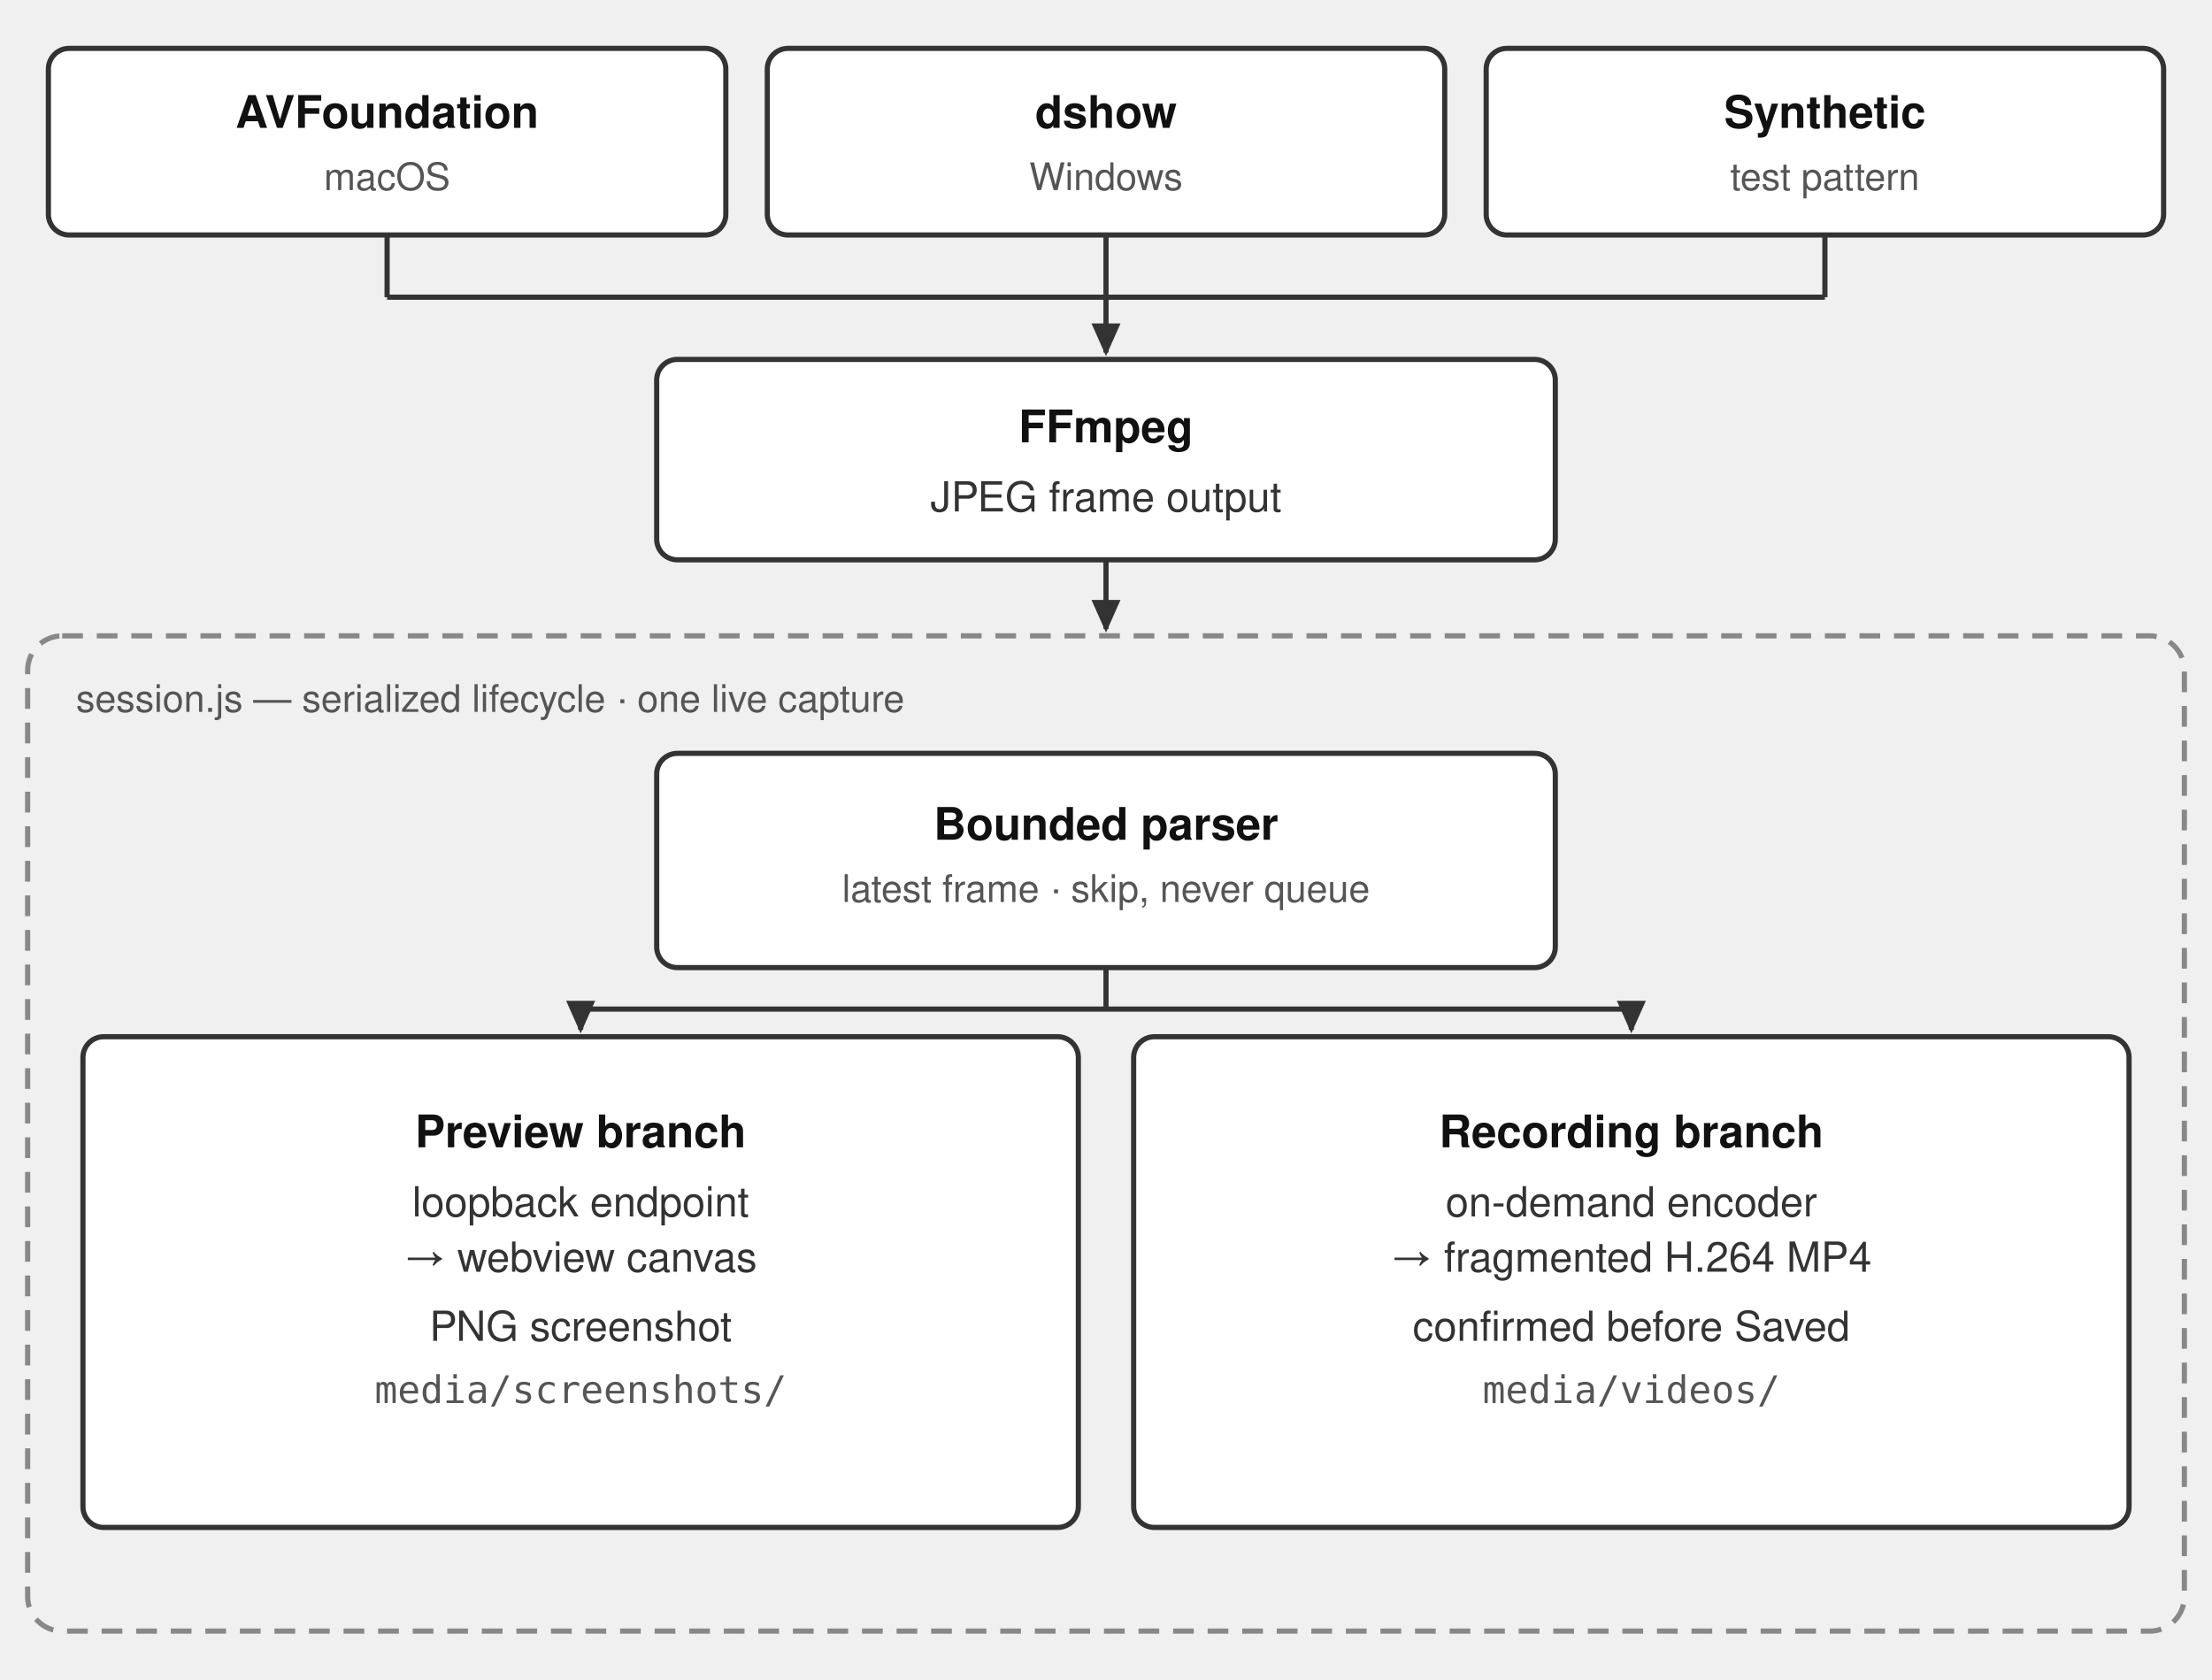
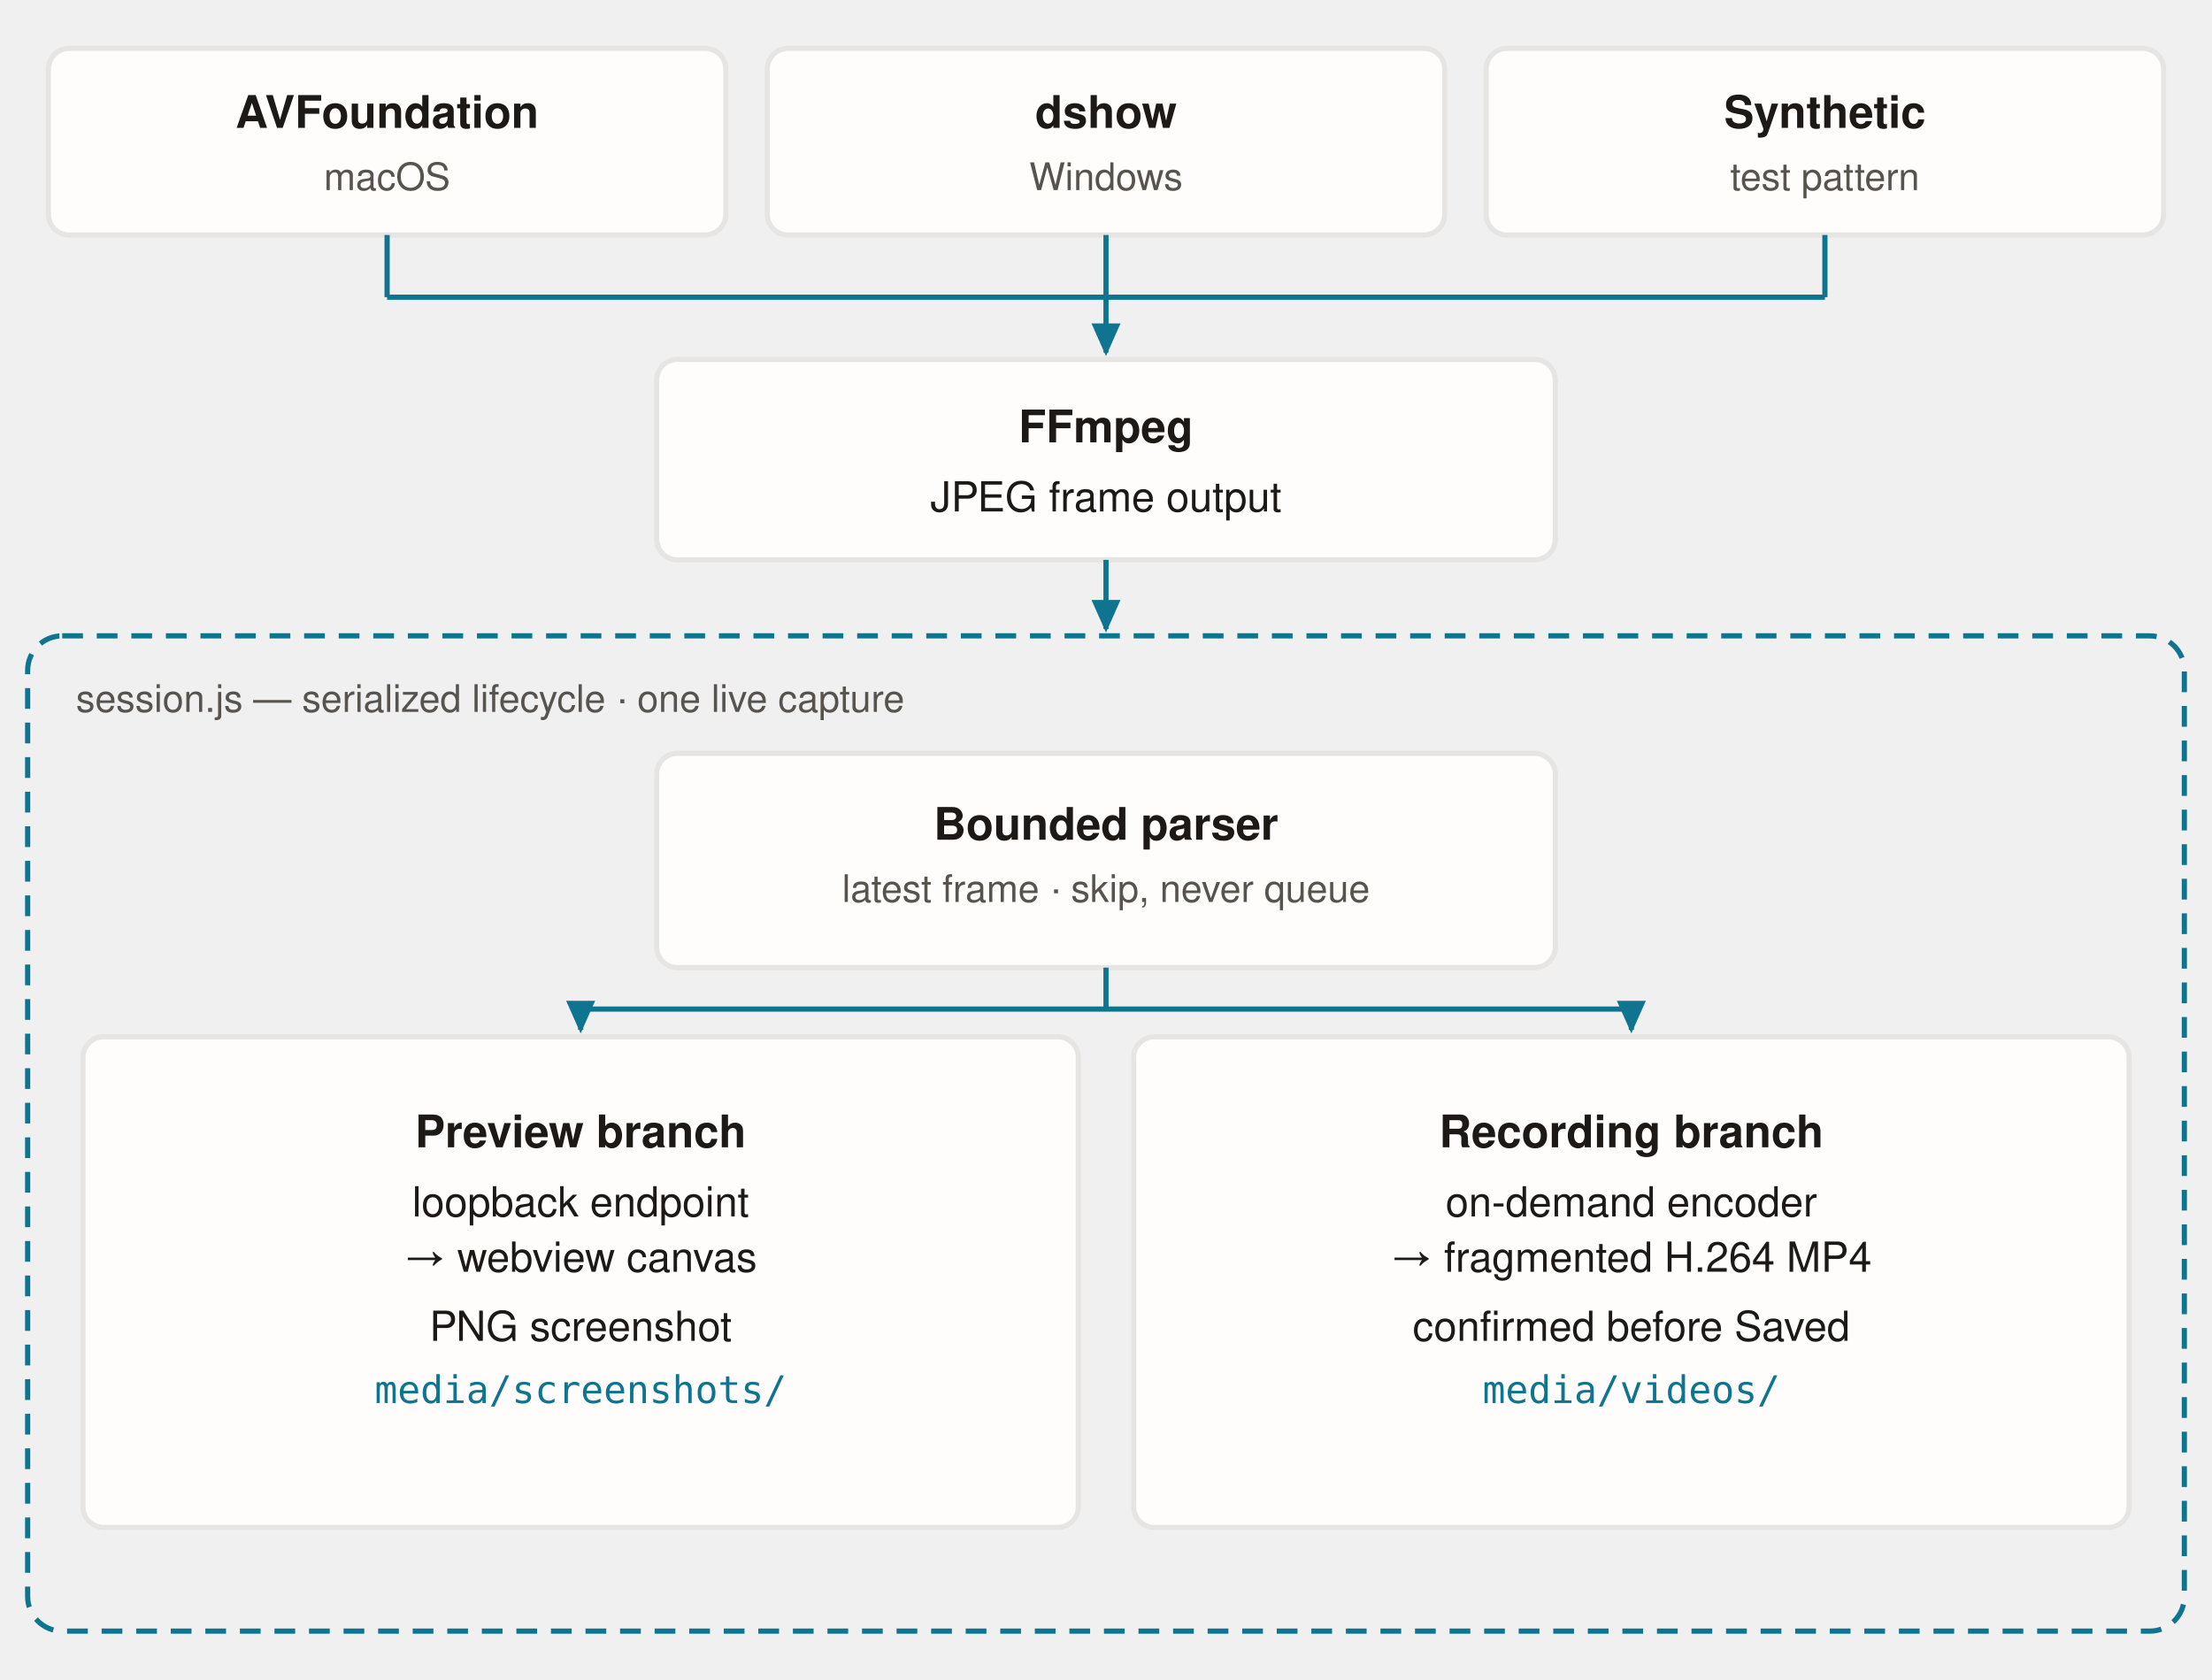
<svg xmlns="http://www.w3.org/2000/svg" viewBox="0 0 640 486" role="img" aria-label="FramePort capture pipeline: sources converge on FFmpeg; the bounded parser fans out to preview and recording branches">
  <defs>
    <marker id="arrow" viewBox="0 0 10 10" refX="8" refY="5" markerWidth="7" markerHeight="7" orient="auto-start-reverse">
-       <path d="M 0 1 L 9 5 L 0 9 z" fill="#333" />
+       <path d="M 0 1 L 9 5 L 0 9 z" fill="#0e7490" />
    </marker>
  </defs>
  <style>
    text { font-family: "Helvetica Neue", Helvetica, Arial, sans-serif; }
-     .box { fill: #ffffff; stroke: #333333; stroke-width: 1.5; }
-     .session { fill: none; stroke: #888888; stroke-width: 1.5; stroke-dasharray: 6 4; }
-     .title { font-size: 13px; font-weight: bold; fill: #111111; }
-     .line { font-size: 12px; fill: #333333; }
-     .sub { font-size: 11px; fill: #555555; }
-     .mono { font-size: 11px; font-family: Menlo, Consolas, monospace; fill: #555555; }
-     .edge { stroke: #333333; stroke-width: 1.5; }
+     .box { fill: #fffdfb; stroke: #e7e5e4; stroke-width: 1.5; }
+     .session { fill: none; stroke: #0e7490; stroke-width: 1.5; stroke-dasharray: 6 4; }
+     .title { font-size: 13px; font-weight: bold; fill: #1c1917; }
+     .line { font-size: 12px; fill: #1c1917; }
+     .sub { font-size: 11px; fill: #57534e; }
+     .mono { font-size: 11px; font-family: Menlo, Consolas, monospace; fill: #0e7490; }
+     .edge { stroke: #0e7490; stroke-width: 1.5; }
  </style>
  <rect class="box" x="14" y="14" width="196" height="54" rx="6" />
  <text class="title" x="112" y="37" text-anchor="middle">AVFoundation</text>
  <text class="sub" x="112" y="55" text-anchor="middle">macOS</text>
  <rect class="box" x="222" y="14" width="196" height="54" rx="6" />
  <text class="title" x="320" y="37" text-anchor="middle">dshow</text>
  <text class="sub" x="320" y="55" text-anchor="middle">Windows</text>
  <rect class="box" x="430" y="14" width="196" height="54" rx="6" />
  <text class="title" x="528" y="37" text-anchor="middle">Synthetic</text>
  <text class="sub" x="528" y="55" text-anchor="middle">test pattern</text>
  <line class="edge" x1="112" y1="68" x2="112" y2="86" />
  <line class="edge" x1="320" y1="68" x2="320" y2="86" />
  <line class="edge" x1="528" y1="68" x2="528" y2="86" />
  <line class="edge" x1="112" y1="86" x2="528" y2="86" />
  <line class="edge" x1="320" y1="86" x2="320" y2="102" marker-end="url(#arrow)" />
  <rect class="box" x="190" y="104" width="260" height="58" rx="6" />
  <text class="title" x="320" y="128" text-anchor="middle">FFmpeg</text>
  <text class="line" x="320" y="148" text-anchor="middle">JPEG frame output</text>
  <line class="edge" x1="320" y1="162" x2="320" y2="182" marker-end="url(#arrow)" />
  <rect class="session" x="8" y="184" width="624" height="288" rx="10" />
  <text class="sub" x="22" y="206">session.js — serialized lifecycle · one live capture</text>
  <rect class="box" x="190" y="218" width="260" height="62" rx="6" />
  <text class="title" x="320" y="243" text-anchor="middle">Bounded parser</text>
  <text class="sub" x="320" y="261" text-anchor="middle">latest frame · skip, never queue</text>
  <line class="edge" x1="320" y1="280" x2="320" y2="292" />
  <line class="edge" x1="168" y1="292" x2="472" y2="292" />
  <line class="edge" x1="168" y1="292" x2="168" y2="298" marker-end="url(#arrow)" />
  <line class="edge" x1="472" y1="292" x2="472" y2="298" marker-end="url(#arrow)" />
  <rect class="box" x="24" y="300" width="288" height="142" rx="6" />
  <text class="title" x="168" y="332" text-anchor="middle">Preview branch</text>
  <text class="line" x="168" y="352" text-anchor="middle">loopback endpoint</text>
  <text class="line" x="168" y="368" text-anchor="middle">→ webview canvas</text>
  <text class="line" x="168" y="388" text-anchor="middle">PNG screenshot</text>
  <text class="mono" x="168" y="406" text-anchor="middle">media/screenshots/</text>
  <rect class="box" x="328" y="300" width="288" height="142" rx="6" />
  <text class="title" x="472" y="332" text-anchor="middle">Recording branch</text>
  <text class="line" x="472" y="352" text-anchor="middle">on-demand encoder</text>
  <text class="line" x="472" y="368" text-anchor="middle">→ fragmented H.264 MP4</text>
  <text class="line" x="472" y="388" text-anchor="middle">confirmed before Saved</text>
  <text class="mono" x="472" y="406" text-anchor="middle">media/videos/</text>
</svg>
